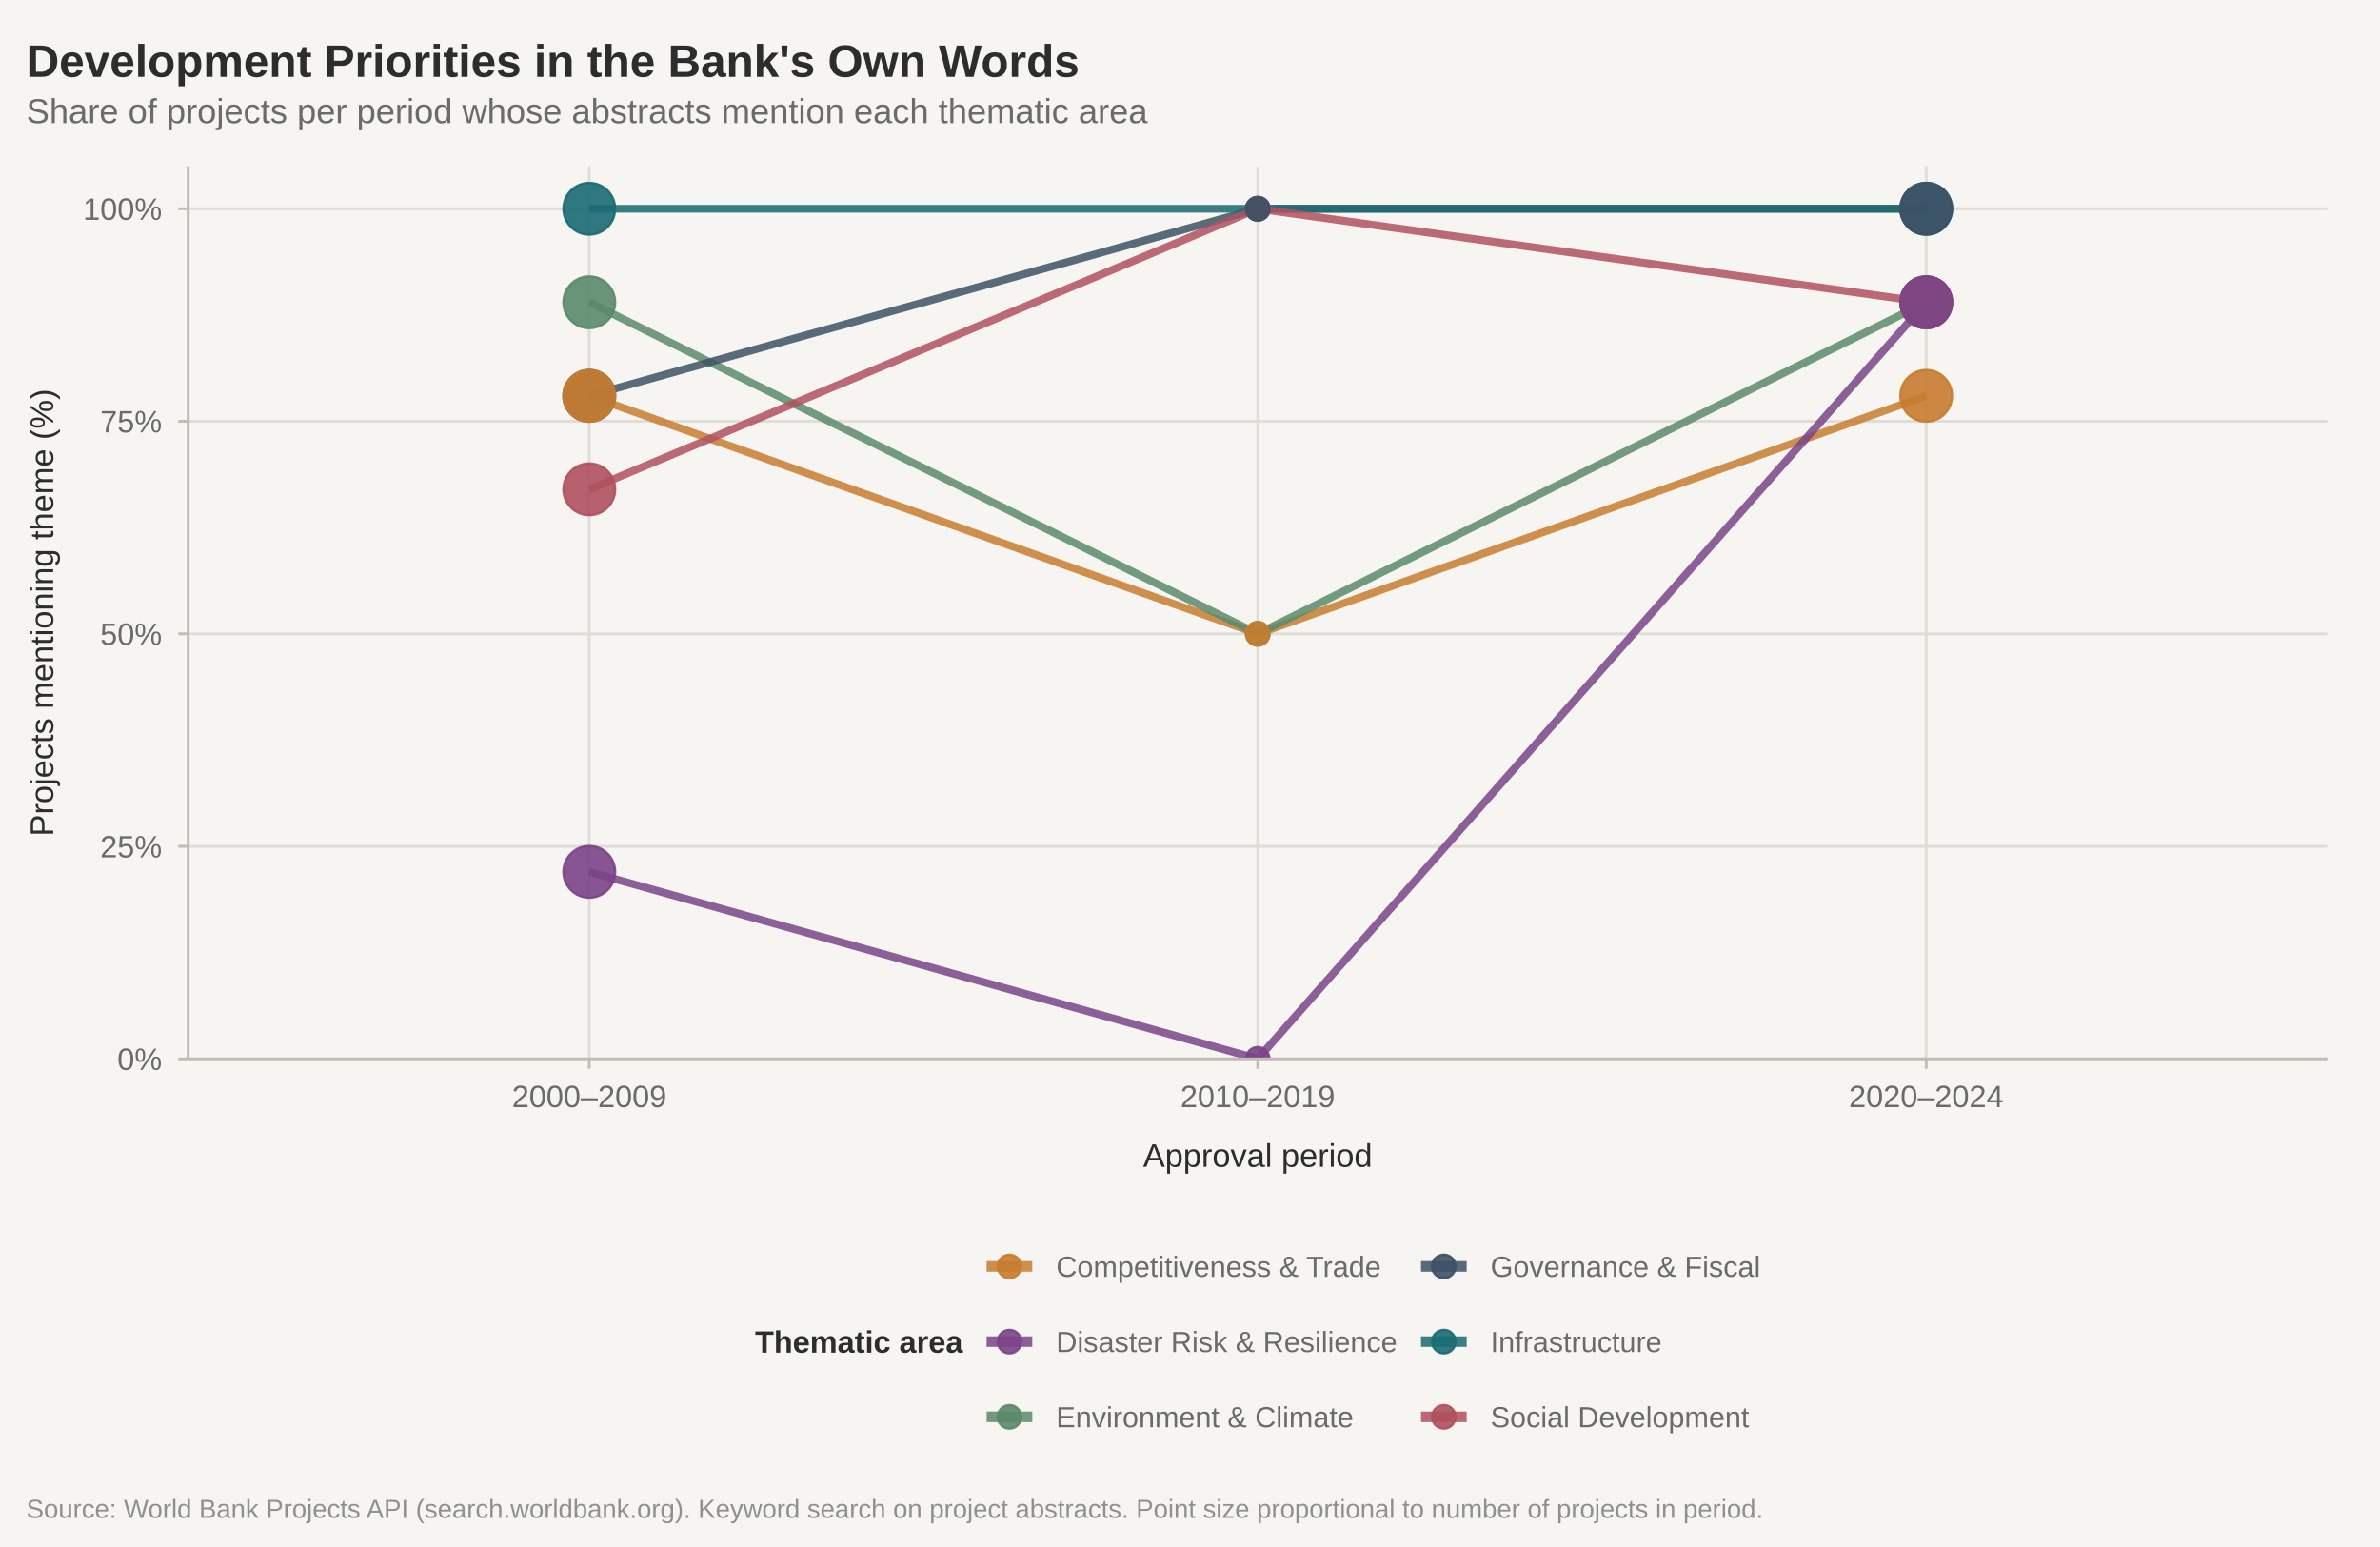
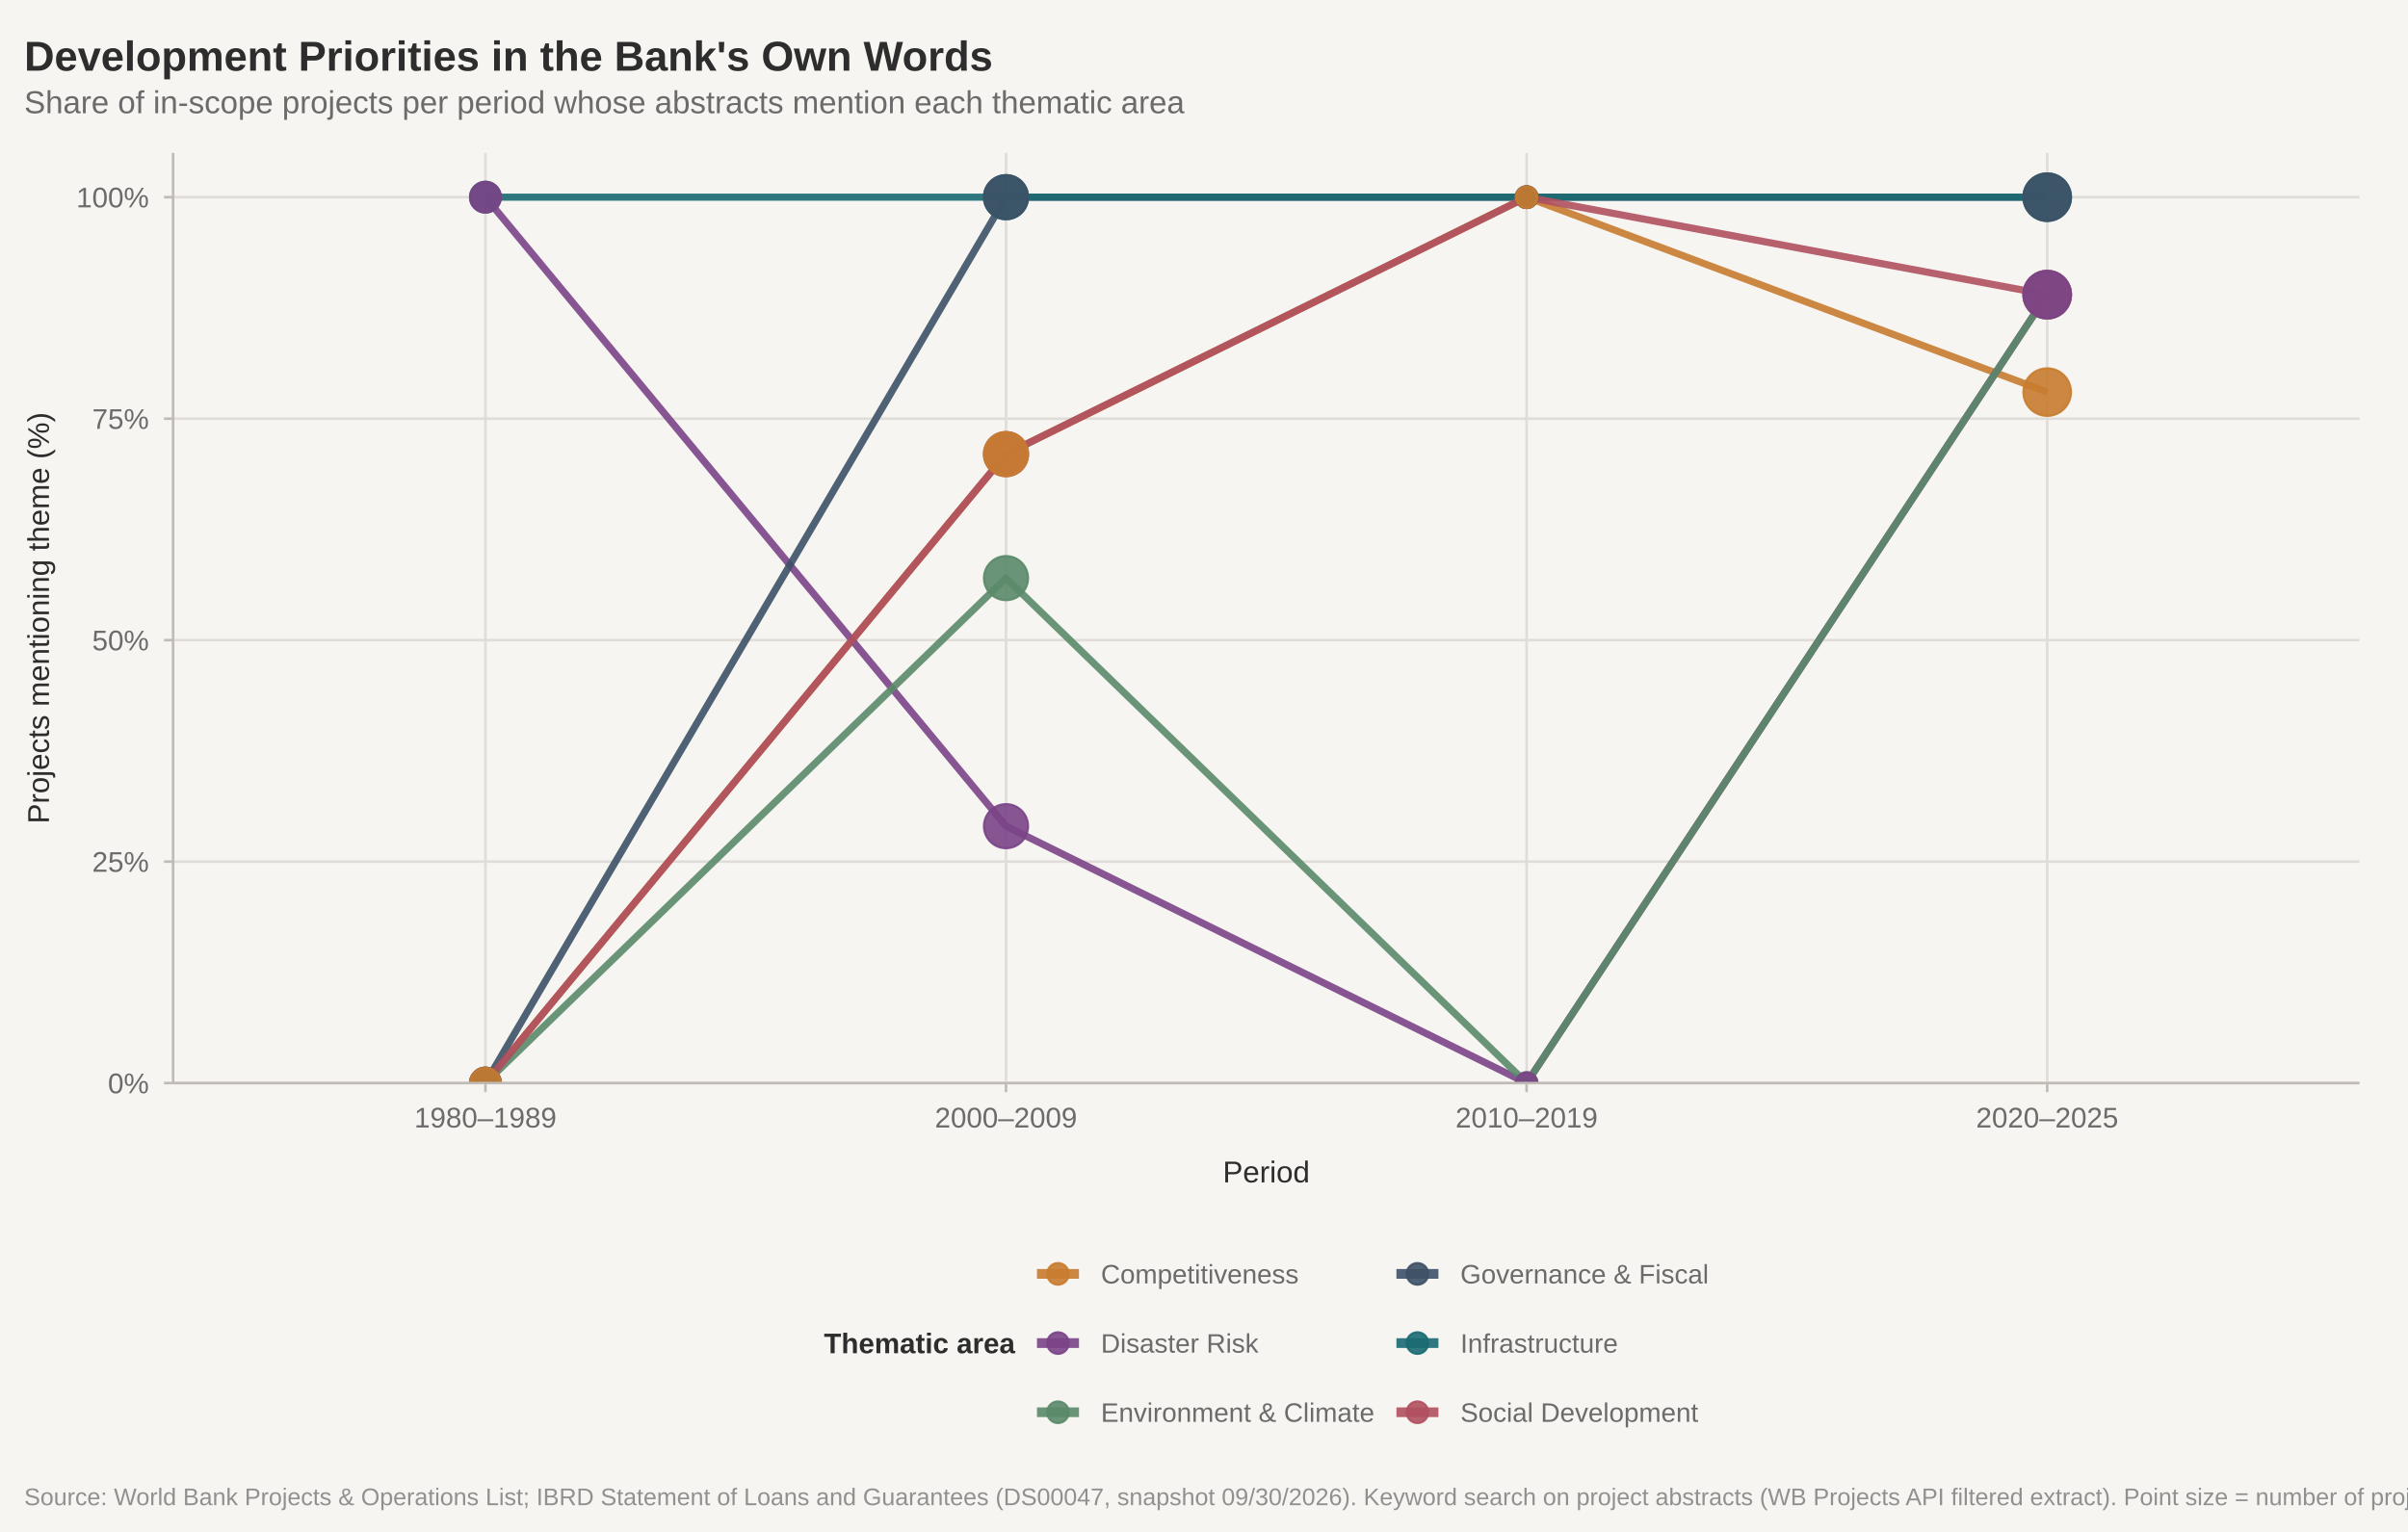
- <svg xmlns="http://www.w3.org/2000/svg" class="svglite" width="720.00pt" height="468.00pt" viewBox="0 0 720.00 468.00">
+ <svg xmlns="http://www.w3.org/2000/svg" class="svglite" width="792.00pt" height="504.00pt" viewBox="0 0 792.00 504.00">
  <defs>
    <style type="text/css">
    .svglite line, .svglite polyline, .svglite polygon, .svglite path, .svglite rect, .svglite circle {
      fill: none;
      stroke: #000000;
      stroke-linecap: round;
      stroke-linejoin: round;
      stroke-miterlimit: 10.00;
    }
    .svglite text {
      white-space: pre;
    }
  </style>
  </defs>
  <rect width="100%" height="100%" style="stroke: none; fill: #F7F5F2;" />
  <defs>
-     <clipPath id="cpMC4wMHw3MjAuMDB8MC4wMHw0NjguMDA=">
-       <rect x="0.00" y="0.00" width="720.00" height="468.00" />
+     <clipPath id="cpMC4wMHw3OTIuMDB8MC4wMHw1MDQuMDA=">
+       <rect x="0.00" y="0.00" width="792.00" height="504.00" />
    </clipPath>
  </defs>
-   <g clip-path="url(#cpMC4wMHw3MjAuMDB8MC4wMHw0NjguMDA=)">
-     <rect x="0.00" y="-0" width="720.00" height="468.00" style="stroke-width: 1.07; stroke: none; fill: #F7F5F2;" />
+   <g clip-path="url(#cpMC4wMHw3OTIuMDB8MC4wMHw1MDQuMDA=)">
+     <rect x="0.00" y="-0" width="792.00" height="504.00" style="stroke-width: 1.07; stroke: none; fill: #F7F5F2;" />
  </g>
  <defs>
-     <clipPath id="cpNTYuOTN8NzA0LjA2fDUwLjMwfDMyMC4zMw==">
-       <rect x="56.93" y="50.30" width="647.13" height="270.03" />
+     <clipPath id="cpNTYuOTN8Nzc2LjA2fDUwLjMwfDM1Ni4zMw==">
+       <rect x="56.93" y="50.30" width="719.13" height="306.03" />
    </clipPath>
  </defs>
-   <g clip-path="url(#cpNTYuOTN8NzA0LjA2fDUwLjMwfDMyMC4zMw==)">
-     <rect x="56.93" y="50.30" width="647.13" height="270.03" style="stroke-width: 1.07; stroke: none; fill: #F7F5F2;" />
-     <polyline points="56.93,320.33 704.06,320.33 " style="stroke-width: 0.85; stroke: #E0DDD8; stroke-linecap: butt;" />
-     <polyline points="56.93,256.04 704.06,256.04 " style="stroke-width: 0.85; stroke: #E0DDD8; stroke-linecap: butt;" />
-     <polyline points="56.93,191.75 704.06,191.75 " style="stroke-width: 0.85; stroke: #E0DDD8; stroke-linecap: butt;" />
-     <polyline points="56.93,127.45 704.06,127.45 " style="stroke-width: 0.85; stroke: #E0DDD8; stroke-linecap: butt;" />
-     <polyline points="56.93,63.16 704.06,63.16 " style="stroke-width: 0.85; stroke: #E0DDD8; stroke-linecap: butt;" />
-     <polyline points="178.27,320.33 178.27,50.30 " style="stroke-width: 0.85; stroke: #E0DDD8; stroke-linecap: butt;" />
-     <polyline points="380.49,320.33 380.49,50.30 " style="stroke-width: 0.85; stroke: #E0DDD8; stroke-linecap: butt;" />
-     <polyline points="582.72,320.33 582.72,50.30 " style="stroke-width: 0.85; stroke: #E0DDD8; stroke-linecap: butt;" />
-     <polyline points="178.27,119.74 380.49,191.75 582.72,119.74 " style="stroke-width: 2.35; stroke: #C87D2F; stroke-opacity: 0.85; stroke-linecap: butt;" />
-     <polyline points="178.27,263.75 380.49,320.33 582.72,91.45 " style="stroke-width: 2.35; stroke: #7A4488; stroke-opacity: 0.85; stroke-linecap: butt;" />
-     <polyline points="178.27,91.45 380.49,191.75 582.72,91.45 " style="stroke-width: 2.35; stroke: #5A8A6A; stroke-opacity: 0.85; stroke-linecap: butt;" />
-     <polyline points="178.27,119.74 380.49,63.16 582.72,63.16 " style="stroke-width: 2.35; stroke: #3D5166; stroke-opacity: 0.85; stroke-linecap: butt;" />
-     <polyline points="178.27,63.16 380.49,63.16 582.72,63.16 " style="stroke-width: 2.35; stroke: #1A6B72; stroke-opacity: 0.85; stroke-linecap: butt;" />
-     <polyline points="178.27,148.03 380.49,63.16 582.72,91.45 " style="stroke-width: 2.35; stroke: #B05060; stroke-opacity: 0.85; stroke-linecap: butt;" />
-     <circle cx="178.27" cy="63.16" r="7.82" style="stroke-width: 0.71; stroke: #1A6B72; stroke-opacity: 0.90; fill: #1A6B72; fill-opacity: 0.90;" />
-     <circle cx="178.27" cy="91.45" r="7.82" style="stroke-width: 0.71; stroke: #5A8A6A; stroke-opacity: 0.90; fill: #5A8A6A; fill-opacity: 0.90;" />
-     <circle cx="178.27" cy="119.74" r="7.82" style="stroke-width: 0.71; stroke: #3D5166; stroke-opacity: 0.90; fill: #3D5166; fill-opacity: 0.90;" />
-     <circle cx="178.27" cy="119.74" r="7.82" style="stroke-width: 0.71; stroke: #C87D2F; stroke-opacity: 0.90; fill: #C87D2F; fill-opacity: 0.90;" />
-     <circle cx="178.27" cy="148.03" r="7.82" style="stroke-width: 0.71; stroke: #B05060; stroke-opacity: 0.90; fill: #B05060; fill-opacity: 0.90;" />
-     <circle cx="178.27" cy="263.75" r="7.82" style="stroke-width: 0.71; stroke: #7A4488; stroke-opacity: 0.90; fill: #7A4488; fill-opacity: 0.90;" />
-     <circle cx="380.49" cy="63.16" r="3.56" style="stroke-width: 0.71; stroke: #1A6B72; stroke-opacity: 0.90; fill: #1A6B72; fill-opacity: 0.90;" />
-     <circle cx="380.49" cy="63.16" r="3.56" style="stroke-width: 0.71; stroke: #B05060; stroke-opacity: 0.90; fill: #B05060; fill-opacity: 0.90;" />
-     <circle cx="380.49" cy="63.16" r="3.56" style="stroke-width: 0.71; stroke: #3D5166; stroke-opacity: 0.90; fill: #3D5166; fill-opacity: 0.90;" />
-     <circle cx="380.49" cy="191.75" r="3.56" style="stroke-width: 0.71; stroke: #5A8A6A; stroke-opacity: 0.90; fill: #5A8A6A; fill-opacity: 0.90;" />
-     <circle cx="380.49" cy="191.75" r="3.56" style="stroke-width: 0.71; stroke: #C87D2F; stroke-opacity: 0.90; fill: #C87D2F; fill-opacity: 0.90;" />
-     <circle cx="380.49" cy="320.33" r="3.56" style="stroke-width: 0.71; stroke: #7A4488; stroke-opacity: 0.90; fill: #7A4488; fill-opacity: 0.90;" />
-     <circle cx="582.72" cy="63.16" r="7.82" style="stroke-width: 0.71; stroke: #1A6B72; stroke-opacity: 0.90; fill: #1A6B72; fill-opacity: 0.90;" />
-     <circle cx="582.72" cy="63.16" r="7.82" style="stroke-width: 0.71; stroke: #3D5166; stroke-opacity: 0.90; fill: #3D5166; fill-opacity: 0.90;" />
-     <circle cx="582.72" cy="91.45" r="7.82" style="stroke-width: 0.71; stroke: #5A8A6A; stroke-opacity: 0.90; fill: #5A8A6A; fill-opacity: 0.90;" />
-     <circle cx="582.72" cy="91.45" r="7.82" style="stroke-width: 0.71; stroke: #B05060; stroke-opacity: 0.90; fill: #B05060; fill-opacity: 0.90;" />
-     <circle cx="582.72" cy="91.45" r="7.82" style="stroke-width: 0.71; stroke: #7A4488; stroke-opacity: 0.90; fill: #7A4488; fill-opacity: 0.90;" />
-     <circle cx="582.72" cy="119.74" r="7.82" style="stroke-width: 0.71; stroke: #C87D2F; stroke-opacity: 0.90; fill: #C87D2F; fill-opacity: 0.90;" />
+   <g clip-path="url(#cpNTYuOTN8Nzc2LjA2fDUwLjMwfDM1Ni4zMw==)">
+     <rect x="56.93" y="50.30" width="719.13" height="306.03" style="stroke-width: 1.07; stroke: none; fill: #F7F5F2;" />
+     <polyline points="56.93,356.33 776.06,356.33 " style="stroke-width: 0.85; stroke: #E0DDD8; stroke-linecap: butt;" />
+     <polyline points="56.93,283.47 776.06,283.47 " style="stroke-width: 0.85; stroke: #E0DDD8; stroke-linecap: butt;" />
+     <polyline points="56.93,210.60 776.06,210.60 " style="stroke-width: 0.85; stroke: #E0DDD8; stroke-linecap: butt;" />
+     <polyline points="56.93,137.74 776.06,137.74 " style="stroke-width: 0.85; stroke: #E0DDD8; stroke-linecap: butt;" />
+     <polyline points="56.93,64.87 776.06,64.87 " style="stroke-width: 0.85; stroke: #E0DDD8; stroke-linecap: butt;" />
+     <polyline points="159.66,356.33 159.66,50.30 " style="stroke-width: 0.85; stroke: #E0DDD8; stroke-linecap: butt;" />
+     <polyline points="330.88,356.33 330.88,50.30 " style="stroke-width: 0.85; stroke: #E0DDD8; stroke-linecap: butt;" />
+     <polyline points="502.11,356.33 502.11,50.30 " style="stroke-width: 0.85; stroke: #E0DDD8; stroke-linecap: butt;" />
+     <polyline points="673.33,356.33 673.33,50.30 " style="stroke-width: 0.85; stroke: #E0DDD8; stroke-linecap: butt;" />
+     <polyline points="159.66,356.33 330.88,149.40 502.11,64.87 673.33,129.00 " style="stroke-width: 2.35; stroke: #C87D2F; stroke-opacity: 0.90; stroke-linecap: butt;" />
+     <polyline points="159.66,64.87 330.88,271.81 502.11,356.33 673.33,96.94 " style="stroke-width: 2.35; stroke: #7A4488; stroke-opacity: 0.90; stroke-linecap: butt;" />
+     <polyline points="159.66,356.33 330.88,190.20 502.11,356.33 673.33,96.94 " style="stroke-width: 2.35; stroke: #5A8A6A; stroke-opacity: 0.90; stroke-linecap: butt;" />
+     <polyline points="159.66,356.33 330.88,64.87 502.11,64.87 673.33,64.87 " style="stroke-width: 2.35; stroke: #3D5166; stroke-opacity: 0.90; stroke-linecap: butt;" />
+     <polyline points="159.66,64.87 330.88,64.87 502.11,64.87 673.33,64.87 " style="stroke-width: 2.35; stroke: #1A6B72; stroke-opacity: 0.90; stroke-linecap: butt;" />
+     <polyline points="159.66,356.33 330.88,149.40 502.11,64.87 673.33,96.94 " style="stroke-width: 2.35; stroke: #B05060; stroke-opacity: 0.90; stroke-linecap: butt;" />
+     <circle cx="159.66" cy="64.87" r="5.06" style="stroke-width: 0.71; stroke: #1A6B72; stroke-opacity: 0.90; fill: #1A6B72; fill-opacity: 0.90;" />
+     <circle cx="159.66" cy="64.87" r="5.06" style="stroke-width: 0.71; stroke: #7A4488; stroke-opacity: 0.90; fill: #7A4488; fill-opacity: 0.90;" />
+     <circle cx="159.66" cy="356.33" r="5.06" style="stroke-width: 0.71; stroke: #5A8A6A; stroke-opacity: 0.90; fill: #5A8A6A; fill-opacity: 0.90;" />
+     <circle cx="159.66" cy="356.33" r="5.06" style="stroke-width: 0.71; stroke: #B05060; stroke-opacity: 0.90; fill: #B05060; fill-opacity: 0.90;" />
+     <circle cx="159.66" cy="356.33" r="5.06" style="stroke-width: 0.71; stroke: #3D5166; stroke-opacity: 0.90; fill: #3D5166; fill-opacity: 0.90;" />
+     <circle cx="159.66" cy="356.33" r="5.06" style="stroke-width: 0.71; stroke: #C87D2F; stroke-opacity: 0.90; fill: #C87D2F; fill-opacity: 0.90;" />
+     <circle cx="330.88" cy="64.87" r="7.25" style="stroke-width: 0.71; stroke: #1A6B72; stroke-opacity: 0.90; fill: #1A6B72; fill-opacity: 0.90;" />
+     <circle cx="330.88" cy="64.87" r="7.25" style="stroke-width: 0.71; stroke: #3D5166; stroke-opacity: 0.90; fill: #3D5166; fill-opacity: 0.90;" />
+     <circle cx="330.88" cy="149.40" r="7.25" style="stroke-width: 0.71; stroke: #B05060; stroke-opacity: 0.90; fill: #B05060; fill-opacity: 0.90;" />
+     <circle cx="330.88" cy="149.40" r="7.25" style="stroke-width: 0.71; stroke: #C87D2F; stroke-opacity: 0.90; fill: #C87D2F; fill-opacity: 0.90;" />
+     <circle cx="330.88" cy="190.20" r="7.25" style="stroke-width: 0.71; stroke: #5A8A6A; stroke-opacity: 0.90; fill: #5A8A6A; fill-opacity: 0.90;" />
+     <circle cx="330.88" cy="271.81" r="7.25" style="stroke-width: 0.71; stroke: #7A4488; stroke-opacity: 0.90; fill: #7A4488; fill-opacity: 0.90;" />
+     <circle cx="502.11" cy="64.87" r="3.56" style="stroke-width: 0.71; stroke: #1A6B72; stroke-opacity: 0.90; fill: #1A6B72; fill-opacity: 0.90;" />
+     <circle cx="502.11" cy="64.87" r="3.56" style="stroke-width: 0.71; stroke: #B05060; stroke-opacity: 0.90; fill: #B05060; fill-opacity: 0.90;" />
+     <circle cx="502.11" cy="64.87" r="3.56" style="stroke-width: 0.71; stroke: #3D5166; stroke-opacity: 0.90; fill: #3D5166; fill-opacity: 0.90;" />
+     <circle cx="502.11" cy="64.87" r="3.56" style="stroke-width: 0.71; stroke: #C87D2F; stroke-opacity: 0.90; fill: #C87D2F; fill-opacity: 0.90;" />
+     <circle cx="502.11" cy="356.33" r="3.56" style="stroke-width: 0.71; stroke: #5A8A6A; stroke-opacity: 0.90; fill: #5A8A6A; fill-opacity: 0.90;" />
+     <circle cx="502.11" cy="356.33" r="3.56" style="stroke-width: 0.71; stroke: #7A4488; stroke-opacity: 0.90; fill: #7A4488; fill-opacity: 0.90;" />
+     <circle cx="673.33" cy="64.87" r="7.82" style="stroke-width: 0.71; stroke: #1A6B72; stroke-opacity: 0.90; fill: #1A6B72; fill-opacity: 0.90;" />
+     <circle cx="673.33" cy="64.87" r="7.82" style="stroke-width: 0.71; stroke: #3D5166; stroke-opacity: 0.90; fill: #3D5166; fill-opacity: 0.90;" />
+     <circle cx="673.33" cy="96.94" r="7.82" style="stroke-width: 0.71; stroke: #5A8A6A; stroke-opacity: 0.90; fill: #5A8A6A; fill-opacity: 0.90;" />
+     <circle cx="673.33" cy="96.94" r="7.82" style="stroke-width: 0.71; stroke: #B05060; stroke-opacity: 0.90; fill: #B05060; fill-opacity: 0.90;" />
+     <circle cx="673.33" cy="96.94" r="7.82" style="stroke-width: 0.71; stroke: #7A4488; stroke-opacity: 0.90; fill: #7A4488; fill-opacity: 0.90;" />
+     <circle cx="673.33" cy="129.00" r="7.82" style="stroke-width: 0.71; stroke: #C87D2F; stroke-opacity: 0.90; fill: #C87D2F; fill-opacity: 0.90;" />
  </g>
-   <g clip-path="url(#cpMC4wMHw3MjAuMDB8MC4wMHw0NjguMDA=)">
-     <polyline points="56.93,320.33 56.93,50.30 " style="stroke-width: 0.85; stroke: #C0BBB5; stroke-linecap: butt;" />
-     <text x="49.01" y="323.68" text-anchor="end" style="font-size: 9.35px;fill: #6B6B6B; font-family: &quot;Arial&quot;;" textLength="13.51px" lengthAdjust="spacingAndGlyphs">0%</text>
-     <text x="49.01" y="259.38" text-anchor="end" style="font-size: 9.35px;fill: #6B6B6B; font-family: &quot;Arial&quot;;" textLength="18.71px" lengthAdjust="spacingAndGlyphs">25%</text>
-     <text x="49.01" y="195.09" text-anchor="end" style="font-size: 9.35px;fill: #6B6B6B; font-family: &quot;Arial&quot;;" textLength="18.71px" lengthAdjust="spacingAndGlyphs">50%</text>
-     <text x="49.01" y="130.80" text-anchor="end" style="font-size: 9.35px;fill: #6B6B6B; font-family: &quot;Arial&quot;;" textLength="18.71px" lengthAdjust="spacingAndGlyphs">75%</text>
-     <text x="49.01" y="66.50" text-anchor="end" style="font-size: 9.35px;fill: #6B6B6B; font-family: &quot;Arial&quot;;" textLength="23.90px" lengthAdjust="spacingAndGlyphs">100%</text>
-     <polyline points="53.94,320.33 56.93,320.33 " style="stroke-width: 0.85; stroke: #C0BBB5; stroke-linecap: butt;" />
-     <polyline points="53.94,256.04 56.93,256.04 " style="stroke-width: 0.85; stroke: #C0BBB5; stroke-linecap: butt;" />
-     <polyline points="53.94,191.75 56.93,191.75 " style="stroke-width: 0.85; stroke: #C0BBB5; stroke-linecap: butt;" />
-     <polyline points="53.94,127.45 56.93,127.45 " style="stroke-width: 0.85; stroke: #C0BBB5; stroke-linecap: butt;" />
-     <polyline points="53.94,63.16 56.93,63.16 " style="stroke-width: 0.85; stroke: #C0BBB5; stroke-linecap: butt;" />
-     <polyline points="56.93,320.33 704.06,320.33 " style="stroke-width: 0.85; stroke: #C0BBB5; stroke-linecap: butt;" />
-     <polyline points="178.27,323.32 178.27,320.33 " style="stroke-width: 0.85; stroke: #C0BBB5; stroke-linecap: butt;" />
-     <polyline points="380.49,323.32 380.49,320.33 " style="stroke-width: 0.85; stroke: #C0BBB5; stroke-linecap: butt;" />
-     <polyline points="582.72,323.32 582.72,320.33 " style="stroke-width: 0.85; stroke: #C0BBB5; stroke-linecap: butt;" />
-     <text x="178.27" y="334.94" text-anchor="middle" style="font-size: 9.35px;fill: #6B6B6B; font-family: &quot;Arial&quot;;" textLength="46.79px" lengthAdjust="spacingAndGlyphs">2000–2009</text>
-     <text x="380.49" y="334.94" text-anchor="middle" style="font-size: 9.35px;fill: #6B6B6B; font-family: &quot;Arial&quot;;" textLength="46.79px" lengthAdjust="spacingAndGlyphs">2010–2019</text>
-     <text x="582.72" y="334.94" text-anchor="middle" style="font-size: 9.35px;fill: #6B6B6B; font-family: &quot;Arial&quot;;" textLength="46.79px" lengthAdjust="spacingAndGlyphs">2020–2024</text>
-     <text x="380.49" y="353.00" text-anchor="middle" style="font-size: 9.90px;fill: #2D2D2D; font-family: &quot;Arial&quot;;" textLength="69.29px" lengthAdjust="spacingAndGlyphs">Approval period</text>
-     <text transform="translate(16.10,185.32) rotate(-90)" text-anchor="middle" style="font-size: 9.90px;fill: #2D2D2D; font-family: &quot;Arial&quot;;" textLength="135.27px" lengthAdjust="spacingAndGlyphs">Projects mentioning theme (%)</text>
-     <rect x="222.92" y="368.99" width="315.15" height="73.76" style="stroke-width: 1.07; stroke: none; fill: #F7F5F2;" />
-     <text x="228.40" y="409.21" style="font-size: 9.35px; font-weight: bold;fill: #2D2D2D; font-family: &quot;Arial&quot;;" textLength="62.86px" lengthAdjust="spacingAndGlyphs">Thematic area</text>
-     <rect x="296.74" y="374.47" width="17.28" height="17.28" style="stroke-width: 1.07; stroke: none; fill: #F7F5F2;" />
-     <line x1="298.47" y1="383.11" x2="312.29" y2="383.11" style="stroke-width: 3.20; stroke: #C87D2F; stroke-opacity: 0.85; stroke-linecap: butt;" />
-     <circle cx="305.38" cy="383.11" r="3.56" style="stroke-width: 0.71; stroke: #C87D2F; stroke-opacity: 0.90; fill: #C87D2F; fill-opacity: 0.90;" />
-     <rect x="296.74" y="397.23" width="17.28" height="17.28" style="stroke-width: 1.07; stroke: none; fill: #F7F5F2;" />
-     <line x1="298.47" y1="405.87" x2="312.29" y2="405.87" style="stroke-width: 3.20; stroke: #7A4488; stroke-opacity: 0.85; stroke-linecap: butt;" />
-     <circle cx="305.38" cy="405.87" r="3.56" style="stroke-width: 0.71; stroke: #7A4488; stroke-opacity: 0.90; fill: #7A4488; fill-opacity: 0.90;" />
-     <rect x="296.74" y="419.99" width="17.28" height="17.28" style="stroke-width: 1.07; stroke: none; fill: #F7F5F2;" />
-     <line x1="298.47" y1="428.63" x2="312.29" y2="428.63" style="stroke-width: 3.20; stroke: #5A8A6A; stroke-opacity: 0.85; stroke-linecap: butt;" />
-     <circle cx="305.38" cy="428.63" r="3.56" style="stroke-width: 0.71; stroke: #5A8A6A; stroke-opacity: 0.90; fill: #5A8A6A; fill-opacity: 0.90;" />
-     <rect x="428.15" y="374.47" width="17.28" height="17.28" style="stroke-width: 1.07; stroke: none; fill: #F7F5F2;" />
-     <line x1="429.88" y1="383.11" x2="443.70" y2="383.11" style="stroke-width: 3.20; stroke: #3D5166; stroke-opacity: 0.85; stroke-linecap: butt;" />
-     <circle cx="436.79" cy="383.11" r="3.56" style="stroke-width: 0.71; stroke: #3D5166; stroke-opacity: 0.90; fill: #3D5166; fill-opacity: 0.90;" />
-     <rect x="428.15" y="397.23" width="17.28" height="17.28" style="stroke-width: 1.07; stroke: none; fill: #F7F5F2;" />
-     <line x1="429.88" y1="405.87" x2="443.70" y2="405.87" style="stroke-width: 3.20; stroke: #1A6B72; stroke-opacity: 0.85; stroke-linecap: butt;" />
-     <circle cx="436.79" cy="405.87" r="3.56" style="stroke-width: 0.71; stroke: #1A6B72; stroke-opacity: 0.90; fill: #1A6B72; fill-opacity: 0.90;" />
-     <rect x="428.15" y="419.99" width="17.28" height="17.28" style="stroke-width: 1.07; stroke: none; fill: #F7F5F2;" />
-     <line x1="429.88" y1="428.63" x2="443.70" y2="428.63" style="stroke-width: 3.20; stroke: #B05060; stroke-opacity: 0.85; stroke-linecap: butt;" />
-     <circle cx="436.79" cy="428.63" r="3.56" style="stroke-width: 0.71; stroke: #B05060; stroke-opacity: 0.90; fill: #B05060; fill-opacity: 0.90;" />
-     <text x="319.50" y="386.26" style="font-size: 8.80px;fill: #6B6B6B; font-family: &quot;Arial&quot;;" textLength="98.32px" lengthAdjust="spacingAndGlyphs">Competitiveness &amp; Trade</text>
-     <text x="319.50" y="409.02" style="font-size: 8.80px;fill: #6B6B6B; font-family: &quot;Arial&quot;;" textLength="103.17px" lengthAdjust="spacingAndGlyphs">Disaster Risk &amp; Resilience</text>
-     <text x="319.50" y="431.78" style="font-size: 8.80px;fill: #6B6B6B; font-family: &quot;Arial&quot;;" textLength="89.99px" lengthAdjust="spacingAndGlyphs">Environment &amp; Climate</text>
-     <text x="450.91" y="386.26" style="font-size: 8.80px;fill: #6B6B6B; font-family: &quot;Arial&quot;;" textLength="81.68px" lengthAdjust="spacingAndGlyphs">Governance &amp; Fiscal</text>
-     <text x="450.91" y="409.02" style="font-size: 8.80px;fill: #6B6B6B; font-family: &quot;Arial&quot;;" textLength="51.86px" lengthAdjust="spacingAndGlyphs">Infrastructure</text>
-     <text x="450.91" y="431.78" style="font-size: 8.80px;fill: #6B6B6B; font-family: &quot;Arial&quot;;" textLength="78.26px" lengthAdjust="spacingAndGlyphs">Social Development</text>
-     <text x="7.97" y="37.25" style="font-size: 10.45px;fill: #6B6B6B; font-family: &quot;Arial&quot;;" textLength="338.82px" lengthAdjust="spacingAndGlyphs">Share of projects per period whose abstracts mention each thematic area</text>
+   <g clip-path="url(#cpMC4wMHw3OTIuMDB8MC4wMHw1MDQuMDA=)">
+     <polyline points="56.93,356.33 56.93,50.30 " style="stroke-width: 0.85; stroke: #C0BBB5; stroke-linecap: butt;" />
+     <text x="49.01" y="359.68" text-anchor="end" style="font-size: 9.35px;fill: #6B6B6B; font-family: &quot;Arial&quot;;" textLength="13.51px" lengthAdjust="spacingAndGlyphs">0%</text>
+     <text x="49.01" y="286.81" text-anchor="end" style="font-size: 9.35px;fill: #6B6B6B; font-family: &quot;Arial&quot;;" textLength="18.71px" lengthAdjust="spacingAndGlyphs">25%</text>
+     <text x="49.01" y="213.95" text-anchor="end" style="font-size: 9.35px;fill: #6B6B6B; font-family: &quot;Arial&quot;;" textLength="18.71px" lengthAdjust="spacingAndGlyphs">50%</text>
+     <text x="49.01" y="141.08" text-anchor="end" style="font-size: 9.35px;fill: #6B6B6B; font-family: &quot;Arial&quot;;" textLength="18.71px" lengthAdjust="spacingAndGlyphs">75%</text>
+     <text x="49.01" y="68.22" text-anchor="end" style="font-size: 9.35px;fill: #6B6B6B; font-family: &quot;Arial&quot;;" textLength="23.90px" lengthAdjust="spacingAndGlyphs">100%</text>
+     <polyline points="53.94,356.33 56.93,356.33 " style="stroke-width: 0.85; stroke: #C0BBB5; stroke-linecap: butt;" />
+     <polyline points="53.94,283.47 56.93,283.47 " style="stroke-width: 0.85; stroke: #C0BBB5; stroke-linecap: butt;" />
+     <polyline points="53.94,210.60 56.93,210.60 " style="stroke-width: 0.85; stroke: #C0BBB5; stroke-linecap: butt;" />
+     <polyline points="53.94,137.74 56.93,137.74 " style="stroke-width: 0.85; stroke: #C0BBB5; stroke-linecap: butt;" />
+     <polyline points="53.94,64.87 56.93,64.87 " style="stroke-width: 0.85; stroke: #C0BBB5; stroke-linecap: butt;" />
+     <polyline points="56.93,356.33 776.06,356.33 " style="stroke-width: 0.85; stroke: #C0BBB5; stroke-linecap: butt;" />
+     <polyline points="159.66,359.32 159.66,356.33 " style="stroke-width: 0.85; stroke: #C0BBB5; stroke-linecap: butt;" />
+     <polyline points="330.88,359.32 330.88,356.33 " style="stroke-width: 0.85; stroke: #C0BBB5; stroke-linecap: butt;" />
+     <polyline points="502.11,359.32 502.11,356.33 " style="stroke-width: 0.85; stroke: #C0BBB5; stroke-linecap: butt;" />
+     <polyline points="673.33,359.32 673.33,356.33 " style="stroke-width: 0.85; stroke: #C0BBB5; stroke-linecap: butt;" />
+     <text x="159.66" y="370.94" text-anchor="middle" style="font-size: 9.35px;fill: #6B6B6B; font-family: &quot;Arial&quot;;" textLength="46.79px" lengthAdjust="spacingAndGlyphs">1980–1989</text>
+     <text x="330.88" y="370.94" text-anchor="middle" style="font-size: 9.35px;fill: #6B6B6B; font-family: &quot;Arial&quot;;" textLength="46.79px" lengthAdjust="spacingAndGlyphs">2000–2009</text>
+     <text x="502.11" y="370.94" text-anchor="middle" style="font-size: 9.35px;fill: #6B6B6B; font-family: &quot;Arial&quot;;" textLength="46.79px" lengthAdjust="spacingAndGlyphs">2010–2019</text>
+     <text x="673.33" y="370.94" text-anchor="middle" style="font-size: 9.35px;fill: #6B6B6B; font-family: &quot;Arial&quot;;" textLength="46.79px" lengthAdjust="spacingAndGlyphs">2020–2025</text>
+     <text x="416.49" y="389.00" text-anchor="middle" style="font-size: 9.90px;fill: #2D2D2D; font-family: &quot;Arial&quot;;" textLength="28.59px" lengthAdjust="spacingAndGlyphs">Period</text>
+     <text transform="translate(16.10,203.32) rotate(-90)" text-anchor="middle" style="font-size: 9.90px;fill: #2D2D2D; font-family: &quot;Arial&quot;;" textLength="135.27px" lengthAdjust="spacingAndGlyphs">Projects mentioning theme (%)</text>
+     <rect x="265.51" y="404.99" width="301.98" height="73.76" style="stroke-width: 1.07; stroke: none; fill: #F7F5F2;" />
+     <text x="270.99" y="445.21" style="font-size: 9.35px; font-weight: bold;fill: #2D2D2D; font-family: &quot;Arial&quot;;" textLength="62.86px" lengthAdjust="spacingAndGlyphs">Thematic area</text>
+     <rect x="339.33" y="410.47" width="17.28" height="17.28" style="stroke-width: 1.07; stroke: none; fill: #F7F5F2;" />
+     <line x1="341.06" y1="419.11" x2="354.88" y2="419.11" style="stroke-width: 3.20; stroke: #C87D2F; stroke-opacity: 0.90; stroke-linecap: butt;" />
+     <circle cx="347.97" cy="419.11" r="3.56" style="stroke-width: 0.71; stroke: #C87D2F; stroke-opacity: 0.90; fill: #C87D2F; fill-opacity: 0.90;" />
+     <rect x="339.33" y="433.23" width="17.28" height="17.28" style="stroke-width: 1.07; stroke: none; fill: #F7F5F2;" />
+     <line x1="341.06" y1="441.87" x2="354.88" y2="441.87" style="stroke-width: 3.20; stroke: #7A4488; stroke-opacity: 0.90; stroke-linecap: butt;" />
+     <circle cx="347.97" cy="441.87" r="3.56" style="stroke-width: 0.71; stroke: #7A4488; stroke-opacity: 0.90; fill: #7A4488; fill-opacity: 0.90;" />
+     <rect x="339.33" y="455.99" width="17.28" height="17.28" style="stroke-width: 1.07; stroke: none; fill: #F7F5F2;" />
+     <line x1="341.06" y1="464.63" x2="354.88" y2="464.63" style="stroke-width: 3.20; stroke: #5A8A6A; stroke-opacity: 0.90; stroke-linecap: butt;" />
+     <circle cx="347.97" cy="464.63" r="3.56" style="stroke-width: 0.71; stroke: #5A8A6A; stroke-opacity: 0.90; fill: #5A8A6A; fill-opacity: 0.90;" />
+     <rect x="457.56" y="410.47" width="17.28" height="17.28" style="stroke-width: 1.07; stroke: none; fill: #F7F5F2;" />
+     <line x1="459.29" y1="419.11" x2="473.11" y2="419.11" style="stroke-width: 3.20; stroke: #3D5166; stroke-opacity: 0.90; stroke-linecap: butt;" />
+     <circle cx="466.20" cy="419.11" r="3.56" style="stroke-width: 0.71; stroke: #3D5166; stroke-opacity: 0.90; fill: #3D5166; fill-opacity: 0.90;" />
+     <rect x="457.56" y="433.23" width="17.28" height="17.28" style="stroke-width: 1.07; stroke: none; fill: #F7F5F2;" />
+     <line x1="459.29" y1="441.87" x2="473.11" y2="441.87" style="stroke-width: 3.20; stroke: #1A6B72; stroke-opacity: 0.90; stroke-linecap: butt;" />
+     <circle cx="466.20" cy="441.87" r="3.56" style="stroke-width: 0.71; stroke: #1A6B72; stroke-opacity: 0.90; fill: #1A6B72; fill-opacity: 0.90;" />
+     <rect x="457.56" y="455.99" width="17.28" height="17.28" style="stroke-width: 1.07; stroke: none; fill: #F7F5F2;" />
+     <line x1="459.29" y1="464.63" x2="473.11" y2="464.63" style="stroke-width: 3.20; stroke: #B05060; stroke-opacity: 0.90; stroke-linecap: butt;" />
+     <circle cx="466.20" cy="464.63" r="3.56" style="stroke-width: 0.71; stroke: #B05060; stroke-opacity: 0.90; fill: #B05060; fill-opacity: 0.90;" />
+     <text x="362.09" y="422.26" style="font-size: 8.80px;fill: #6B6B6B; font-family: &quot;Arial&quot;;" textLength="65.05px" lengthAdjust="spacingAndGlyphs">Competitiveness</text>
+     <text x="362.09" y="445.02" style="font-size: 8.80px;fill: #6B6B6B; font-family: &quot;Arial&quot;;" textLength="51.82px" lengthAdjust="spacingAndGlyphs">Disaster Risk</text>
+     <text x="362.09" y="467.78" style="font-size: 8.80px;fill: #6B6B6B; font-family: &quot;Arial&quot;;" textLength="89.99px" lengthAdjust="spacingAndGlyphs">Environment &amp; Climate</text>
+     <text x="480.32" y="422.26" style="font-size: 8.80px;fill: #6B6B6B; font-family: &quot;Arial&quot;;" textLength="81.68px" lengthAdjust="spacingAndGlyphs">Governance &amp; Fiscal</text>
+     <text x="480.32" y="445.02" style="font-size: 8.80px;fill: #6B6B6B; font-family: &quot;Arial&quot;;" textLength="51.86px" lengthAdjust="spacingAndGlyphs">Infrastructure</text>
+     <text x="480.32" y="467.78" style="font-size: 8.80px;fill: #6B6B6B; font-family: &quot;Arial&quot;;" textLength="78.26px" lengthAdjust="spacingAndGlyphs">Social Development</text>
+     <text x="7.97" y="37.25" style="font-size: 10.45px;fill: #6B6B6B; font-family: &quot;Arial&quot;;" textLength="381.18px" lengthAdjust="spacingAndGlyphs">Share of in-scope projects per period whose abstracts mention each thematic area</text>
    <text x="7.97" y="23.24" style="font-size: 13.75px; font-weight: bold;fill: #2D2D2D; font-family: &quot;Arial&quot;;" textLength="318.64px" lengthAdjust="spacingAndGlyphs">Development Priorities in the Bank's Own Words</text>
-     <text x="7.97" y="459.20" style="font-size: 7.92px;fill: #909090; font-family: &quot;Arial&quot;;" textLength="524.66px" lengthAdjust="spacingAndGlyphs">Source: World Bank Projects API (search.worldbank.org). Keyword search on project abstracts. Point size proportional to number of projects in period.</text>
+     <text x="7.97" y="495.20" style="font-size: 7.92px;fill: #909090; font-family: &quot;Arial&quot;;" textLength="898.91px" lengthAdjust="spacingAndGlyphs">Source: World Bank Projects &amp; Operations List; IBRD Statement of Loans and Guarantees (DS00047, snapshot 09/30/2026). Keyword search on project abstracts (WB Projects API filtered extract). Point size = number of projects with abstracts in that period.</text>
  </g>
</svg>
